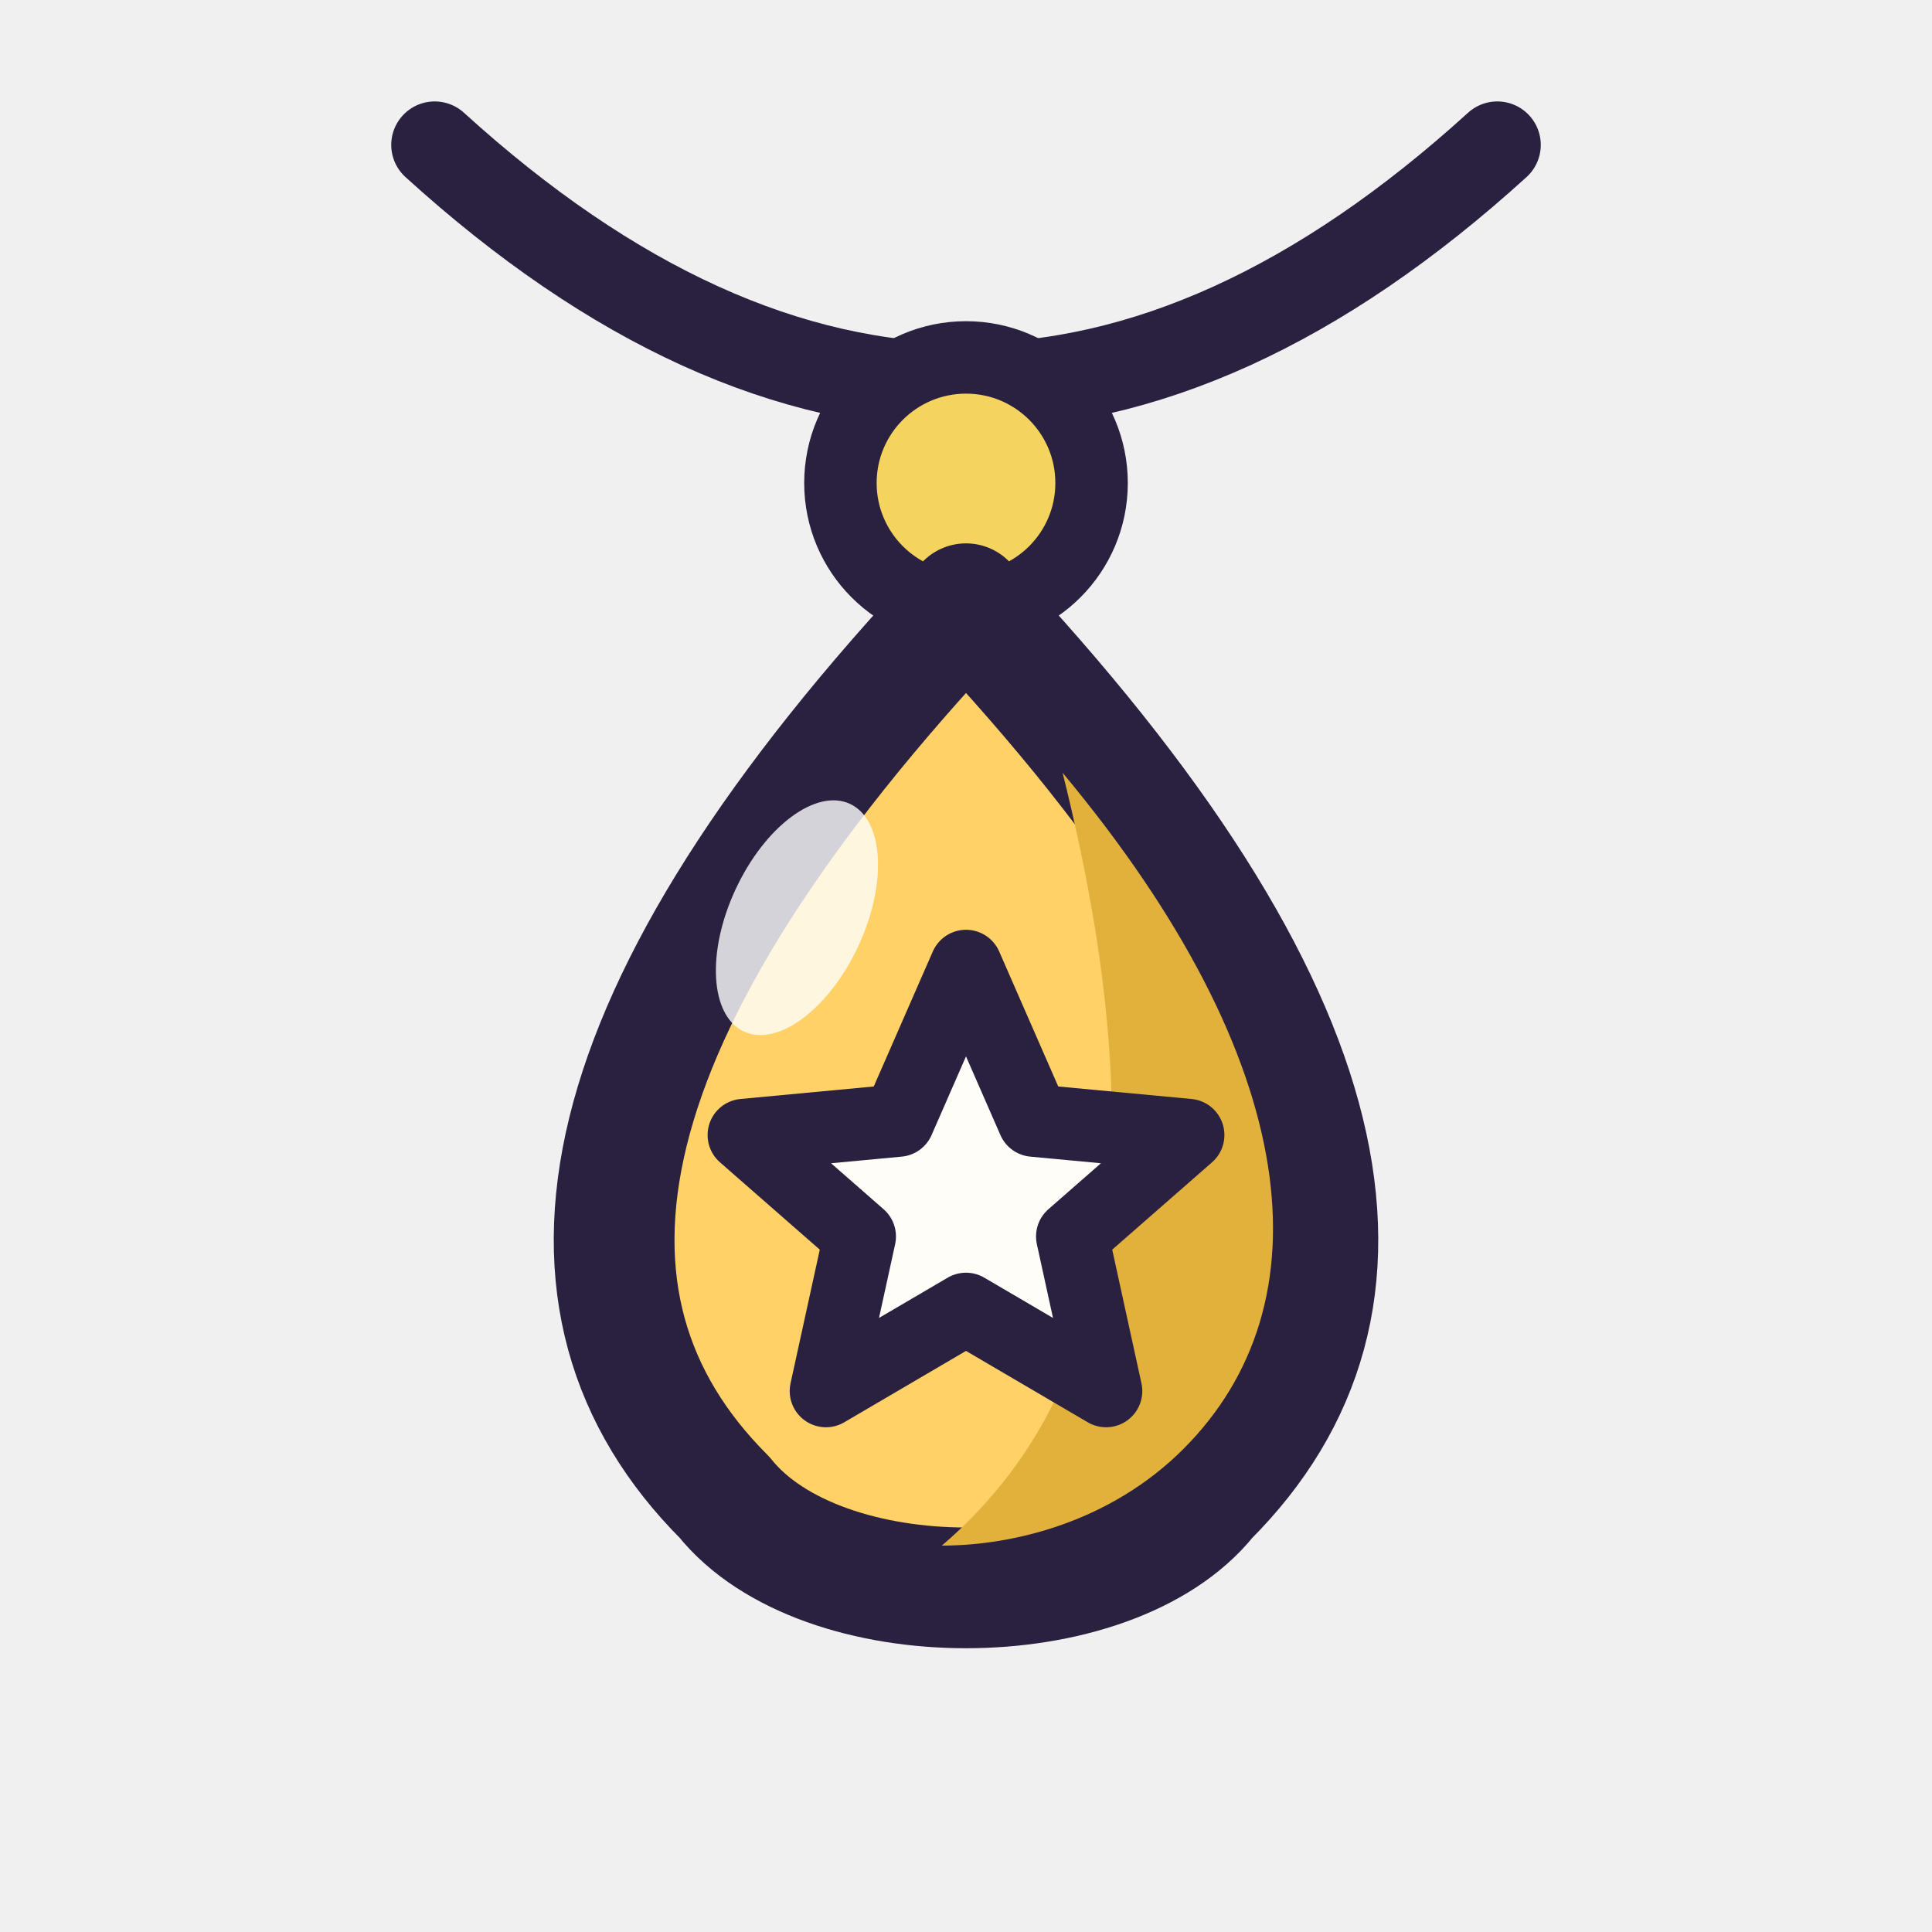
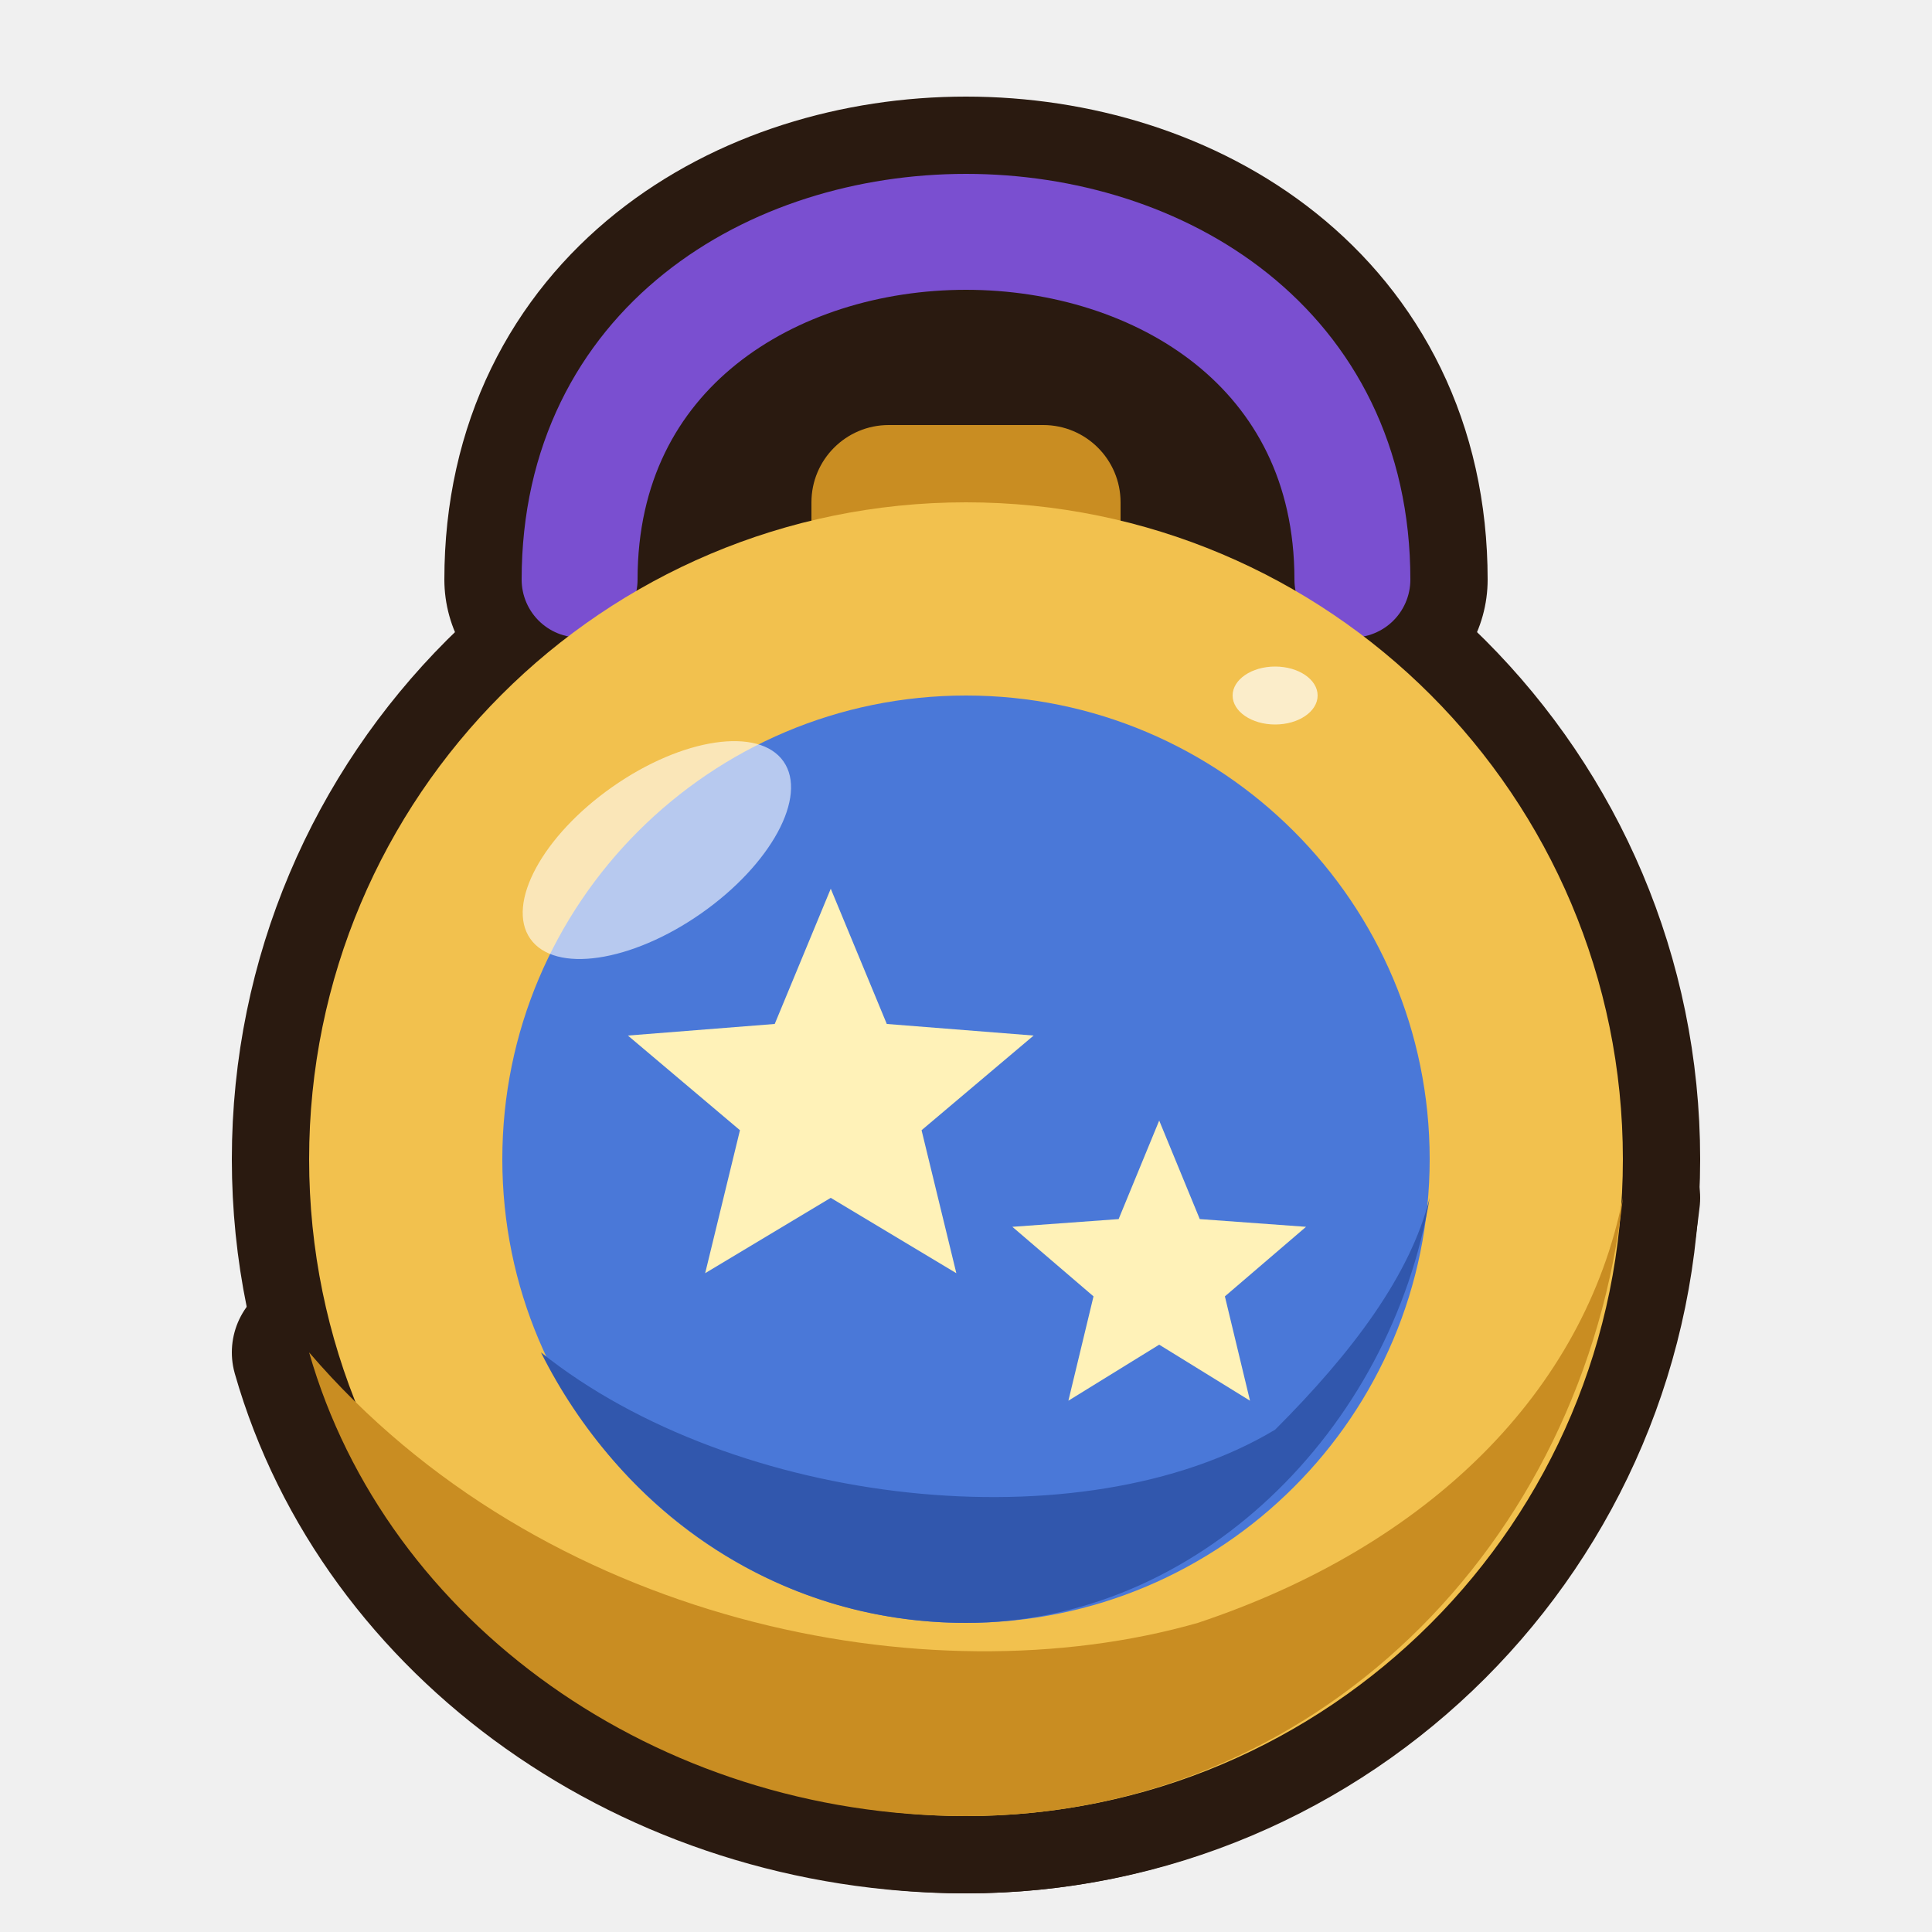
- <svg xmlns="http://www.w3.org/2000/svg" class="cr" viewBox="0 0 40 40" aria-label="Amuleto de XP" width="40" height="40">
-   <path class="ln" stroke="#2a2140" stroke-width="1.8" stroke-linecap="round" d="M9 3 Q20 13 31 3" fill="none" />
-   <circle class="s" fill="#f4d35e" cx="20" cy="10" r="2.6" stroke="rgb(42, 33, 64)" stroke-width="1.5" stroke-linejoin="round" stroke-linecap="round" />
-   <path class="i" fill="#ffd166" d="M20 12.5 C28 21 29 27 25 31 C23 33.5 17 33.5 15 31 C11 27 12 21 20 12.5Z" stroke="rgb(42, 33, 64)" stroke-width="2.5" stroke-linejoin="round" stroke-linecap="round" />
-   <path fill="#e2b13c" d="M22 16 C27 22 27.5 27 24.5 30 C23 31.5 21 32 19.5 32 C23 29 24 24 22 16Z" stroke="none" />
-   <path class="s" fill="#fffdf7" d="M20 20 L21.4 23.2 L24.6 23.5 L22.2 25.6 L22.9 28.8 L20 27.1 L17.1 28.8 L17.8 25.6 L15.4 23.5 L18.6 23.2Z" stroke="rgb(42, 33, 64)" stroke-width="1.5" stroke-linejoin="round" stroke-linecap="round" />
-   <ellipse fill="#fff" opacity=".8" cx="16.5" cy="19" rx="1.4" ry="2.6" transform="rotate(25 16.5 19)" stroke="none" />
+ <svg xmlns="http://www.w3.org/2000/svg" viewBox="0 0 100 100" width="40" height="40">
+   <g class="o">
+     <path d="M30 30 C30 6 70 6 70 30" fill="none" stroke="#2a1a10" stroke-width="14.0" stroke-linecap="round" stroke-linejoin="round" />
+     <rect stroke="#2a1a10" stroke-width="8.0" stroke-linejoin="round" x="42" y="22" width="16" height="12" rx="4" fill="#2a1a10" />
+     <circle stroke="#2a1a10" stroke-width="8.0" stroke-linejoin="round" cx="50" cy="60" r="34" fill="#2a1a10" />
+     <path stroke="#2a1a10" stroke-width="8.0" stroke-linejoin="round" d="M84 62 C82 80 68 94 50 94 C34 94 20 84 16 70 C28 84 48 88 62 84 C74 80 82 72 84 62 Z" fill="#2a1a10" />
+     <circle stroke="#2a1a10" stroke-width="8.0" stroke-linejoin="round" cx="50" cy="60" r="24" fill="#2a1a10" />
+     <path stroke="#2a1a10" stroke-width="8.0" stroke-linejoin="round" d="M74 62 C72 74 62 84 50 84 C40 84 32 78 28 70 C38 78 56 80 66 74 C70 70 73 66 74 62 Z" fill="#2a1a10" />
+     <polygon stroke="#2a1a10" stroke-width="8.0" stroke-linejoin="round" points="43.0,46.0 45.9,53.0 53.5,53.6 47.7,58.5 49.5,65.9 43.0,62.0 36.5,65.9 38.3,58.5 32.5,53.6 40.1,53.0" fill="#2a1a10" />
+     <polygon stroke="#2a1a10" stroke-width="8.0" stroke-linejoin="round" points="60.0,58.0 62.1,63.1 67.6,63.5 63.4,67.1 64.7,72.5 60.0,69.6 55.3,72.5 56.6,67.1 52.4,63.5 57.9,63.1" fill="#2a1a10" />
+   </g>
+   <path d="M30 30 C30 6 70 6 70 30" fill="none" stroke="#7a4fd0" stroke-width="6" stroke-linecap="round" stroke-linejoin="round" />
+   <rect x="42" y="22" width="16" height="12" rx="4" fill="#c98d22" />
+   <circle cx="50" cy="60" r="34" fill="#f2c14e" />
+   <path d="M84 62 C82 80 68 94 50 94 C34 94 20 84 16 70 C28 84 48 88 62 84 C74 80 82 72 84 62 Z" fill="#c98d22" />
+   <circle cx="50" cy="60" r="24" fill="#4a78d8" />
+   <path d="M74 62 C72 74 62 84 50 84 C40 84 32 78 28 70 C38 78 56 80 66 74 C70 70 73 66 74 62 Z" fill="#3157ad" />
+   <polygon points="43.0,46.0 45.9,53.0 53.5,53.6 47.7,58.5 49.5,65.9 43.0,62.0 36.5,65.9 38.3,58.5 32.5,53.6 40.1,53.0" fill="#fff2b8" />
+   <polygon points="60.0,58.0 62.1,63.1 67.6,63.5 63.4,67.1 64.7,72.5 60.0,69.6 55.3,72.5 56.6,67.1 52.4,63.5 57.9,63.1" fill="#fff2b8" />
+   <ellipse cx="34" cy="44" rx="8" ry="4" fill="#ffffff" opacity="0.6" transform="rotate(-35 34 44)" />
+   <ellipse cx="66" cy="36" rx="2.2" ry="1.5" fill="#ffffff" opacity="0.7" transform="rotate(0 66 36)" />
</svg>
